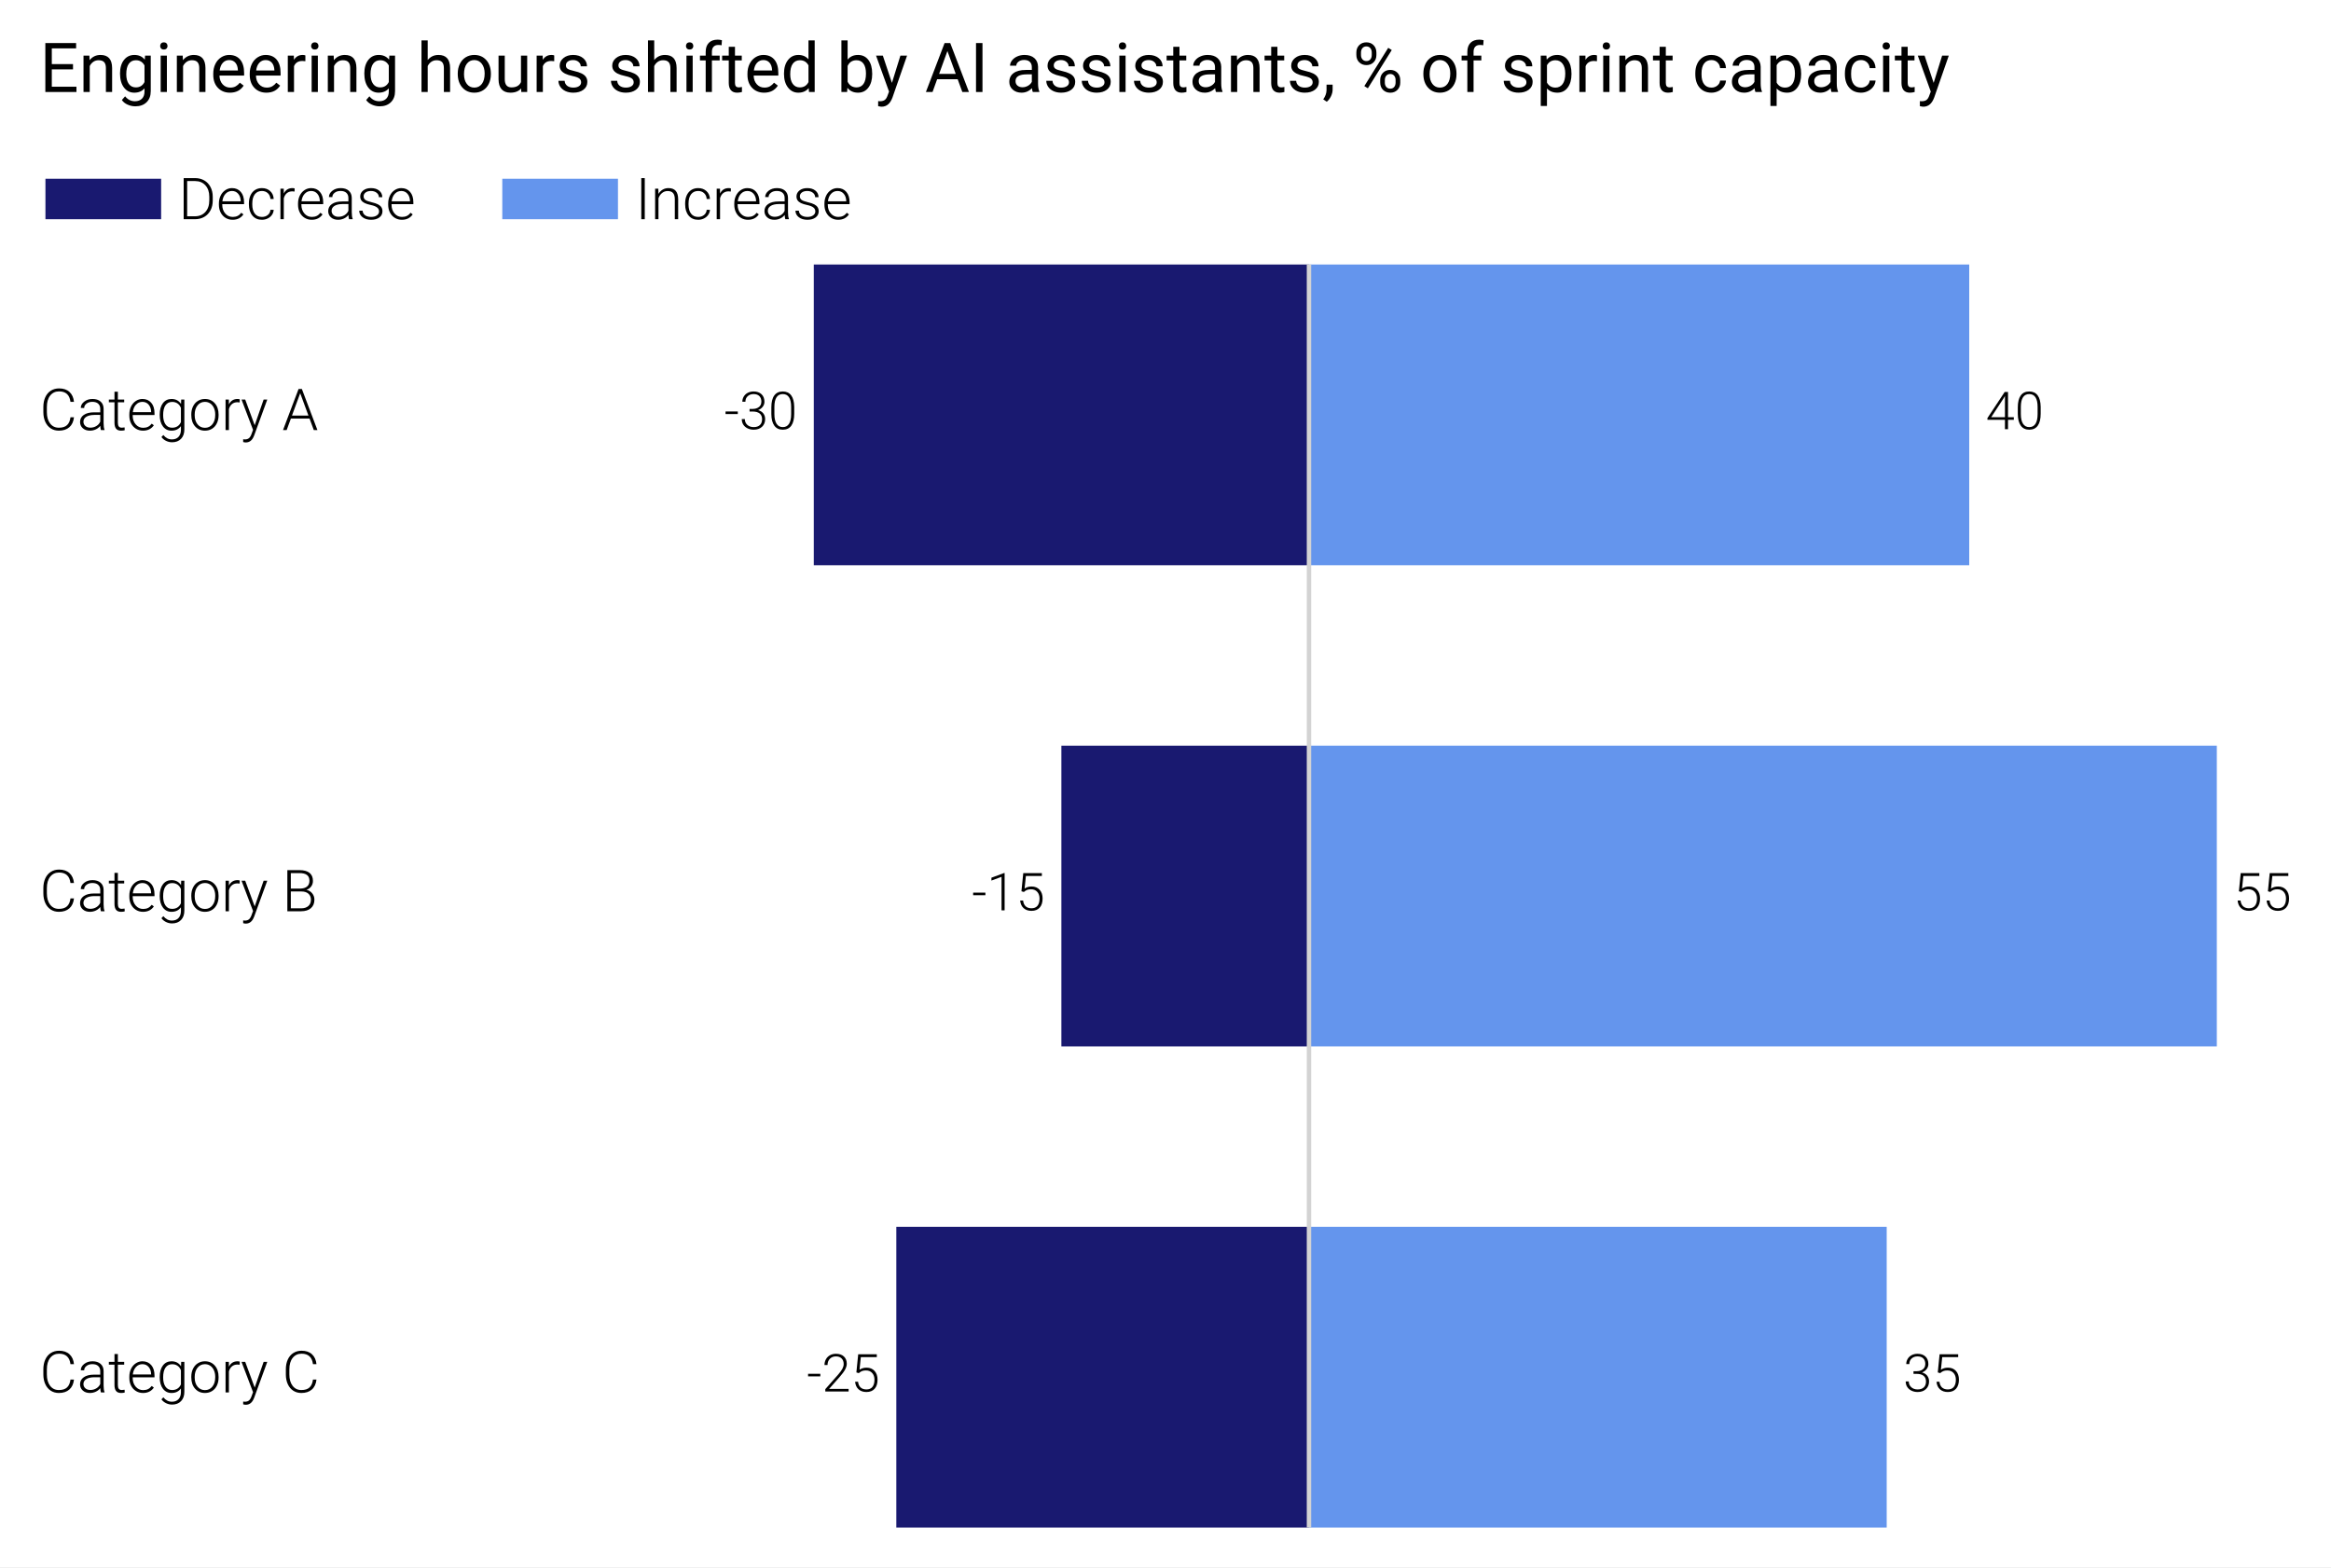
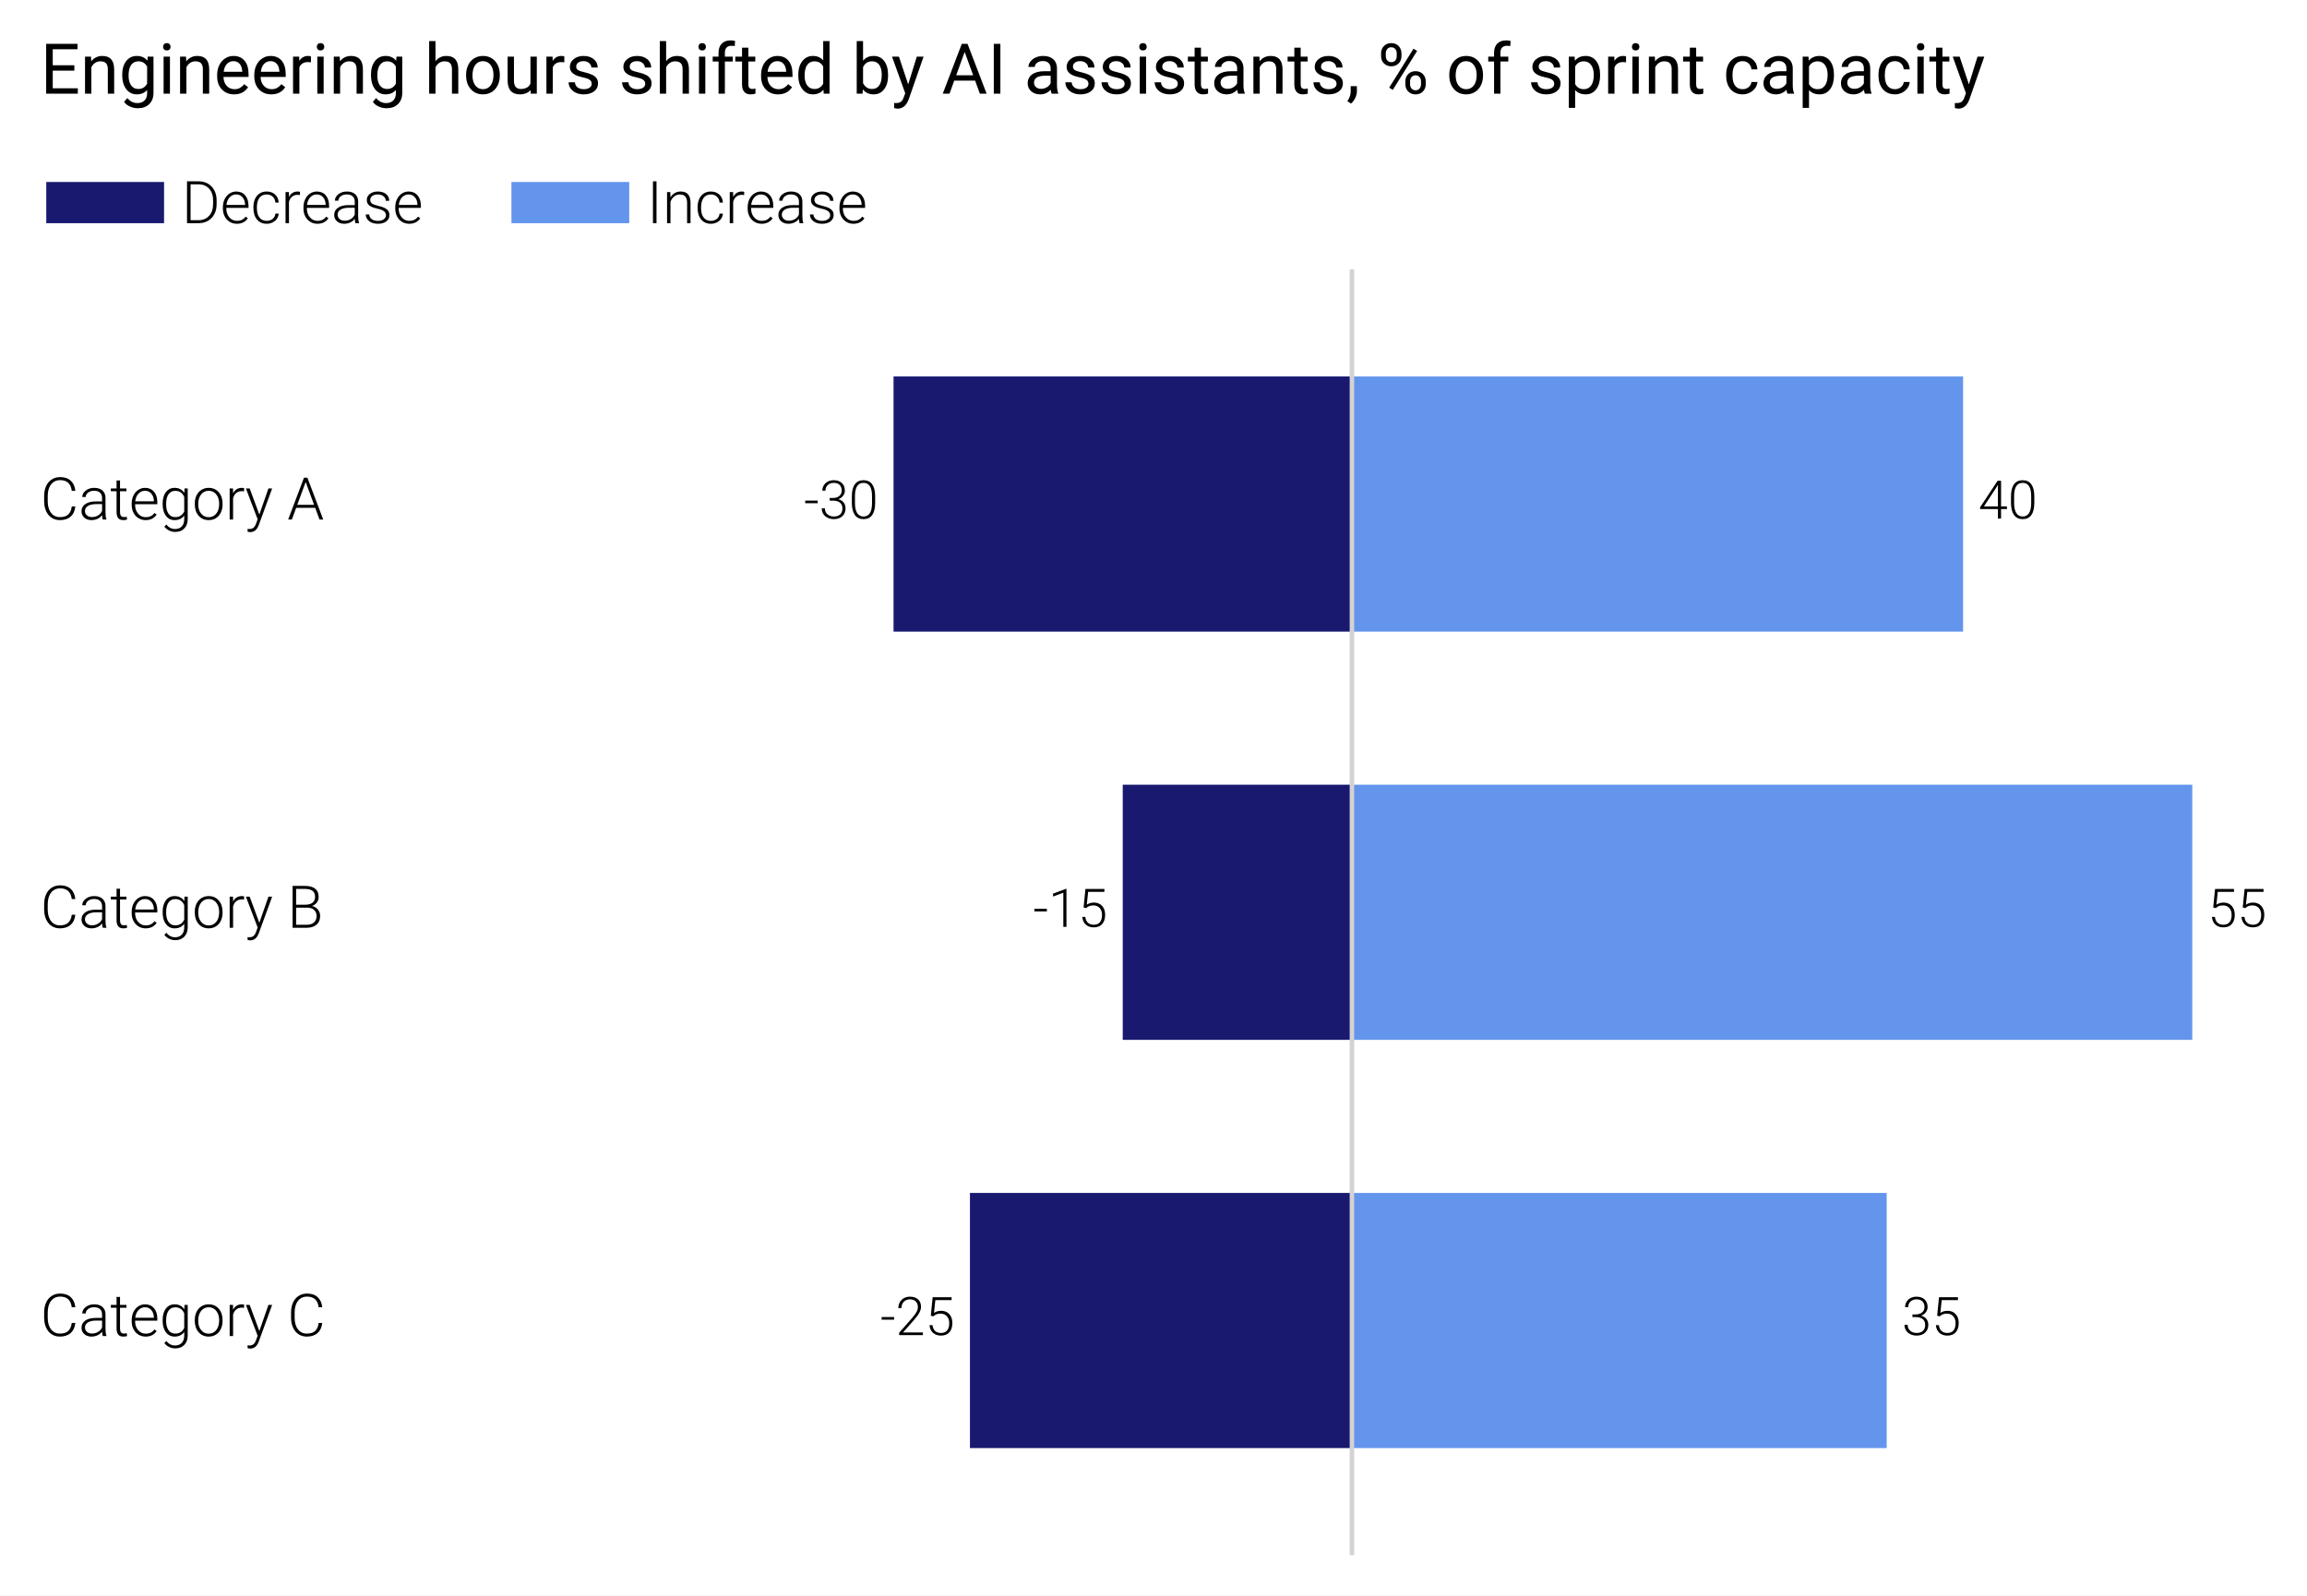
- <svg xmlns="http://www.w3.org/2000/svg" xmlns:xlink="http://www.w3.org/1999/xlink" width="423.147pt" height="284.55pt" viewBox="0 0 423.147 284.55" version="1.1">
+ <svg xmlns="http://www.w3.org/2000/svg" xmlns:xlink="http://www.w3.org/1999/xlink" width="411.298pt" height="284.55pt" viewBox="0 0 411.298 284.55" version="1.1">
  <defs>
    <style type="text/css">*{stroke-linejoin: round; stroke-linecap: butt}</style>
  </defs>
  <g id="figure_1">
    <g id="patch_1">
-       <path d="M 0 284.55  L 423.147 284.55  L 423.147 0  L 0 0  z " style="fill: #ffffff" />
+       <path d="M 0 284.55  L 411.298 284.55  L 411.298 0  L 0 0  z " style="fill: #ffffff" />
    </g>
    <g id="axes_1">
      <g id="patch_2">
        <path d="M 147.728 277.35  L 402.42 277.35  L 402.42 48.027  L 147.728 48.027  z " style="fill: #ffffff" />
      </g>
-       <g id="patch_3">
-         <path d="M 237.619 277.35  L 162.709 277.35  L 162.709 222.749  L 237.619 222.749  z " clip-path="url(#pe8e892c9cf)" style="fill: #191970" />
-       </g>
-       <g id="patch_4">
-         <path d="M 237.619 189.988  L 192.673 189.988  L 192.673 135.388  L 237.619 135.388  z " clip-path="url(#pe8e892c9cf)" style="fill: #191970" />
-       </g>
-       <g id="patch_5">
-         <path d="M 237.619 102.627  L 147.728 102.627  L 147.728 48.027  L 237.619 48.027  z " clip-path="url(#pe8e892c9cf)" style="fill: #191970" />
-       </g>
-       <g id="patch_6">
-         <path d="M 237.619 277.35  L 342.493 277.35  L 342.493 222.749  L 237.619 222.749  z " clip-path="url(#pe8e892c9cf)" style="fill: #6495ed" />
-       </g>
-       <g id="patch_7">
-         <path d="M 237.619 189.988  L 402.42 189.988  L 402.42 135.388  L 237.619 135.388  z " clip-path="url(#pe8e892c9cf)" style="fill: #6495ed" />
-       </g>
-       <g id="patch_8">
-         <path d="M 237.619 102.627  L 357.475 102.627  L 357.475 48.027  L 237.619 48.027  z " clip-path="url(#pe8e892c9cf)" style="fill: #6495ed" />
-       </g>
      <g id="matplotlib.axis_1" />
      <g id="matplotlib.axis_2" />
+       <g id="patch_3">
+         <path d="M 241.024 258.239  L 172.924 258.239  L 172.924 212.739  L 241.024 212.739  z " clip-path="url(#p7b06f4f0ad)" style="fill: #191970" />
+       </g>
+       <g id="patch_4">
+         <path d="M 241.024 185.438  L 200.164 185.438  L 200.164 139.938  L 241.024 139.938  z " clip-path="url(#p7b06f4f0ad)" style="fill: #191970" />
+       </g>
+       <g id="patch_5">
+         <path d="M 241.024 112.638  L 159.305 112.638  L 159.305 67.137  L 241.024 67.137  z " clip-path="url(#p7b06f4f0ad)" style="fill: #191970" />
+       </g>
+       <g id="patch_6">
+         <path d="M 241.024 258.239  L 336.364 258.239  L 336.364 212.739  L 241.024 212.739  z " clip-path="url(#p7b06f4f0ad)" style="fill: #6495ed" />
+       </g>
+       <g id="patch_7">
+         <path d="M 241.024 185.438  L 390.844 185.438  L 390.844 139.938  L 241.024 139.938  z " clip-path="url(#p7b06f4f0ad)" style="fill: #6495ed" />
+       </g>
+       <g id="patch_8">
+         <path d="M 241.024 112.638  L 349.984 112.638  L 349.984 67.137  L 241.024 67.137  z " clip-path="url(#p7b06f4f0ad)" style="fill: #6495ed" />
+       </g>
      <g id="line2d_1">
-         <path d="M 237.619 277.35  L 237.619 48.027  " clip-path="url(#pe8e892c9cf)" style="fill: none; stroke: #d3d3d3; stroke-width: 0.8; stroke-linecap: square" />
+         <path d="M 241.024 277.35  L 241.024 48.027  " clip-path="url(#p7b06f4f0ad)" style="fill: none; stroke: #d3d3d3; stroke-width: 0.8; stroke-linecap: square" />
      </g>
      <g id="text_1">
-         <g transform="translate(7.2 252.812) scale(0.105 -0.105)">
+         <g transform="translate(7.2 238.2519) scale(0.105 -0.105)">
          <defs>
            <path id="Roboto-Light-43" d="M 3797 1419  Q 3719 700 3283 318  Q 2847 -63 2122 -63  Q 1616 -63 1227 190  Q 838 444 625 908  Q 413 1372 409 1969  L 409 2559  Q 409 3166 621 3634  Q 834 4103 1232 4358  Q 1631 4613 2150 4613  Q 2881 4613 3304 4217  Q 3728 3822 3797 3125  L 3409 3125  Q 3266 4284 2150 4284  Q 1531 4284 1164 3821  Q 797 3359 797 2544  L 797 1988  Q 797 1200 1155 731  Q 1513 263 2122 263  Q 2725 263 3031 552  Q 3338 841 3409 1419  L 3797 1419  z " transform="scale(0.015625)" />
            <path id="Roboto-Light-61" d="M 2622 0  Q 2566 159 2550 472  Q 2353 216 2048 76  Q 1744 -63 1403 -63  Q 916 -63 614 209  Q 313 481 313 897  Q 313 1391 723 1678  Q 1134 1966 1869 1966  L 2547 1966  L 2547 2350  Q 2547 2713 2323 2920  Q 2100 3128 1672 3128  Q 1281 3128 1025 2928  Q 769 2728 769 2447  L 394 2450  Q 394 2853 769 3148  Q 1144 3444 1691 3444  Q 2256 3444 2582 3161  Q 2909 2878 2919 2372  L 2919 772  Q 2919 281 3022 38  L 3022 0  L 2622 0  z M 1447 269  Q 1822 269 2117 450  Q 2413 631 2547 934  L 2547 1678  L 1878 1678  Q 1319 1672 1003 1473  Q 688 1275 688 928  Q 688 644 898 456  Q 1109 269 1447 269  z " transform="scale(0.015625)" />
            <path id="Roboto-Light-74" d="M 1069 4247  L 1069 3381  L 1769 3381  L 1769 3075  L 1069 3075  L 1069 822  Q 1069 541 1170 403  Q 1272 266 1509 266  Q 1603 266 1813 297  L 1828 -9  Q 1681 -63 1428 -63  Q 1044 -63 869 160  Q 694 384 694 819  L 694 3075  L 72 3075  L 72 3381  L 694 3381  L 694 4247  L 1069 4247  z " transform="scale(0.015625)" />
            <path id="Roboto-Light-65" d="M 1797 -63  Q 1366 -63 1017 150  Q 669 363 475 742  Q 281 1122 281 1594  L 281 1728  Q 281 2216 470 2606  Q 659 2997 996 3220  Q 1334 3444 1728 3444  Q 2344 3444 2705 3023  Q 3066 2603 3066 1875  L 3066 1666  L 653 1666  L 653 1594  Q 653 1019 983 636  Q 1313 253 1813 253  Q 2113 253 2342 362  Q 2572 472 2759 713  L 2994 534  Q 2581 -63 1797 -63  z M 1728 3125  Q 1306 3125 1017 2815  Q 728 2506 666 1984  L 2694 1984  L 2694 2025  Q 2678 2513 2415 2819  Q 2153 3125 1728 3125  z " transform="scale(0.015625)" />
            <path id="Roboto-Light-67" d="M 338 1722  Q 338 2516 689 2980  Q 1041 3444 1644 3444  Q 2334 3444 2694 2894  L 2713 3381  L 3063 3381  L 3063 69  Q 3063 -584 2697 -965  Q 2331 -1347 1706 -1347  Q 1353 -1347 1033 -1189  Q 713 -1031 528 -769  L 738 -544  Q 1134 -1031 1681 -1031  Q 2150 -1031 2412 -754  Q 2675 -478 2684 13  L 2684 438  Q 2325 -63 1638 -63  Q 1050 -63 694 406  Q 338 875 338 1672  L 338 1722  z M 716 1656  Q 716 1009 975 636  Q 1234 263 1706 263  Q 2397 263 2684 881  L 2684 2453  Q 2553 2778 2306 2948  Q 2059 3119 1713 3119  Q 1241 3119 978 2748  Q 716 2378 716 1656  z " transform="scale(0.015625)" />
            <path id="Roboto-Light-6f" d="M 281 1741  Q 281 2228 470 2618  Q 659 3009 1004 3226  Q 1350 3444 1788 3444  Q 2463 3444 2881 2970  Q 3300 2497 3300 1716  L 3300 1638  Q 3300 1147 3111 755  Q 2922 363 2578 150  Q 2234 -63 1794 -63  Q 1122 -63 701 410  Q 281 884 281 1666  L 281 1741  z M 656 1638  Q 656 1031 970 642  Q 1284 253 1794 253  Q 2300 253 2614 642  Q 2928 1031 2928 1669  L 2928 1741  Q 2928 2128 2784 2450  Q 2641 2772 2381 2948  Q 2122 3125 1788 3125  Q 1288 3125 972 2733  Q 656 2341 656 1706  L 656 1638  z " transform="scale(0.015625)" />
            <path id="Roboto-Light-72" d="M 2050 3063  Q 1931 3084 1797 3084  Q 1447 3084 1205 2889  Q 963 2694 859 2322  L 859 0  L 488 0  L 488 3381  L 853 3381  L 859 2844  Q 1156 3444 1813 3444  Q 1969 3444 2059 3403  L 2050 3063  z " transform="scale(0.015625)" />
            <path id="Roboto-Light-79" d="M 1559 538  L 2547 3381  L 2950 3381  L 1506 -575  L 1431 -750  Q 1153 -1366 572 -1366  Q 438 -1366 284 -1322  L 281 -1013  L 475 -1031  Q 750 -1031 920 -895  Q 1091 -759 1209 -428  L 1375 28  L 100 3381  L 509 3381  L 1559 538  z " transform="scale(0.015625)" />
            <path id="Roboto-Light-20" transform="scale(0.015625)" />
          </defs>
          <use xlink:href="#Roboto-Light-43" />
          <use xlink:href="#Roboto-Light-61" transform="translate(64.94141 0)" />
          <use xlink:href="#Roboto-Light-74" transform="translate(118.5059 0)" />
          <use xlink:href="#Roboto-Light-65" transform="translate(150.6348 0)" />
          <use xlink:href="#Roboto-Light-67" transform="translate(202.2949 0)" />
          <use xlink:href="#Roboto-Light-6f" transform="translate(257.7637 0)" />
          <use xlink:href="#Roboto-Light-72" transform="translate(313.7695 0)" />
          <use xlink:href="#Roboto-Light-79" transform="translate(347.4121 0)" />
          <use xlink:href="#Roboto-Light-20" transform="translate(394.9219 0)" />
          <use xlink:href="#Roboto-Light-43" transform="translate(419.2383 0)" />
        </g>
      </g>
      <g id="text_2">
        <g transform="translate(7.2 165.451) scale(0.105 -0.105)">
          <defs>
            <path id="Roboto-Light-42" d="M 575 0  L 575 4550  L 1919 4550  Q 2650 4550 3028 4248  Q 3406 3947 3406 3359  Q 3406 3006 3214 2745  Q 3022 2484 2688 2372  Q 3084 2284 3326 1981  Q 3569 1678 3569 1281  Q 3569 678 3180 339  Q 2791 0 2097 0  L 575 0  z M 959 2188  L 959 325  L 2113 325  Q 2606 325 2895 576  Q 3184 828 3184 1275  Q 3184 1697 2907 1942  Q 2631 2188 2144 2188  L 959 2188  z M 959 2509  L 2009 2509  Q 2491 2519 2755 2736  Q 3019 2953 3019 3369  Q 3019 3806 2745 4014  Q 2472 4222 1919 4222  L 959 4222  L 959 2509  z " transform="scale(0.015625)" />
          </defs>
          <use xlink:href="#Roboto-Light-43" />
          <use xlink:href="#Roboto-Light-61" transform="translate(64.94141 0)" />
          <use xlink:href="#Roboto-Light-74" transform="translate(118.5059 0)" />
          <use xlink:href="#Roboto-Light-65" transform="translate(150.6348 0)" />
          <use xlink:href="#Roboto-Light-67" transform="translate(202.2949 0)" />
          <use xlink:href="#Roboto-Light-6f" transform="translate(257.7637 0)" />
          <use xlink:href="#Roboto-Light-72" transform="translate(313.7695 0)" />
          <use xlink:href="#Roboto-Light-79" transform="translate(347.4121 0)" />
          <use xlink:href="#Roboto-Light-20" transform="translate(394.9219 0)" />
          <use xlink:href="#Roboto-Light-42" transform="translate(419.2383 0)" />
        </g>
      </g>
      <g id="text_3">
-         <g transform="translate(7.2 78.08989) scale(0.105 -0.105)">
+         <g transform="translate(7.2 92.65007) scale(0.105 -0.105)">
          <defs>
            <path id="Roboto-Light-41" d="M 3031 1275  L 966 1275  L 497 0  L 94 0  L 1816 4550  L 2181 4550  L 3903 0  L 3503 0  L 3031 1275  z M 1084 1603  L 2909 1603  L 1997 4081  L 1084 1603  z " transform="scale(0.015625)" />
          </defs>
          <use xlink:href="#Roboto-Light-43" />
          <use xlink:href="#Roboto-Light-61" transform="translate(64.94141 0)" />
          <use xlink:href="#Roboto-Light-74" transform="translate(118.5059 0)" />
          <use xlink:href="#Roboto-Light-65" transform="translate(150.6348 0)" />
          <use xlink:href="#Roboto-Light-67" transform="translate(202.2949 0)" />
          <use xlink:href="#Roboto-Light-6f" transform="translate(257.7637 0)" />
          <use xlink:href="#Roboto-Light-72" transform="translate(313.7695 0)" />
          <use xlink:href="#Roboto-Light-79" transform="translate(347.4121 0)" />
          <use xlink:href="#Roboto-Light-20" transform="translate(394.9219 0)" />
          <use xlink:href="#Roboto-Light-41" transform="translate(419.2383 0)" />
        </g>
      </g>
      <g id="text_4">
-         <g transform="translate(146.4651 252.6469) scale(0.095 -0.095)">
+         <g transform="translate(156.9524 238.0867) scale(0.095 -0.095)">
          <defs>
            <path id="Roboto-Light-2d" d="M 1650 1850  L 153 1850  L 153 2166  L 1650 2166  L 1650 1850  z " transform="scale(0.015625)" />
            <path id="Roboto-Light-32" d="M 3278 0  L 428 0  L 428 288  L 1988 2056  Q 2375 2503 2525 2793  Q 2675 3084 2675 3359  Q 2675 3791 2422 4042  Q 2169 4294 1725 4294  Q 1266 4294 983 4000  Q 700 3706 700 3238  L 328 3238  Q 328 3622 501 3937  Q 675 4253 995 4433  Q 1316 4613 1725 4613  Q 2350 4613 2701 4284  Q 3053 3956 3053 3391  Q 3053 3072 2854 2694  Q 2656 2316 2156 1750  L 888 316  L 3278 316  L 3278 0  z " transform="scale(0.015625)" />
            <path id="Roboto-Light-35" d="M 681 2331  L 903 4550  L 3178 4550  L 3178 4203  L 1225 4203  L 1066 2666  Q 1431 2916 1922 2916  Q 2538 2916 2903 2516  Q 3269 2116 3269 1450  Q 3269 731 2912 334  Q 2556 -63 1909 -63  Q 1316 -63 947 268  Q 578 600 525 1197  L 884 1197  Q 938 731 1200 492  Q 1463 253 1909 253  Q 2397 253 2645 562  Q 2894 872 2894 1444  Q 2894 1944 2616 2259  Q 2338 2575 1856 2575  Q 1591 2575 1394 2508  Q 1197 2441 978 2247  L 681 2331  z " transform="scale(0.015625)" />
          </defs>
          <use xlink:href="#Roboto-Light-2d" />
          <use xlink:href="#Roboto-Light-32" transform="translate(28.61328 0)" />
          <use xlink:href="#Roboto-Light-35" transform="translate(84.0332 0)" />
        </g>
      </g>
      <g id="text_5">
-         <g transform="translate(176.4289 165.2858) scale(0.095 -0.095)">
+         <g transform="translate(184.1923 165.2858) scale(0.095 -0.095)">
          <defs>
            <path id="Roboto-Light-31" d="M 2169 0  L 1794 0  L 1794 4100  L 556 3641  L 556 3991  L 2106 4566  L 2169 4566  L 2169 0  z " transform="scale(0.015625)" />
          </defs>
          <use xlink:href="#Roboto-Light-2d" />
          <use xlink:href="#Roboto-Light-31" transform="translate(28.61328 0)" />
          <use xlink:href="#Roboto-Light-35" transform="translate(84.0332 0)" />
        </g>
      </g>
      <g id="text_6">
-         <g transform="translate(131.4831 77.92473) scale(0.095 -0.095)">
+         <g transform="translate(143.3325 92.48491) scale(0.095 -0.095)">
          <defs>
            <path id="Roboto-Light-33" d="M 1259 2478  L 1647 2478  Q 1969 2478 2209 2592  Q 2450 2706 2576 2904  Q 2703 3103 2703 3363  Q 2703 3800 2456 4047  Q 2209 4294 1747 4294  Q 1309 4294 1029 4036  Q 750 3778 750 3356  L 375 3356  Q 375 3709 553 4001  Q 731 4294 1047 4453  Q 1363 4613 1747 4613  Q 2366 4613 2722 4275  Q 3078 3938 3078 3350  Q 3078 3022 2870 2745  Q 2663 2469 2300 2331  Q 2725 2213 2944 1923  Q 3163 1634 3163 1234  Q 3163 650 2781 293  Q 2400 -63 1763 -63  Q 1356 -63 1017 100  Q 678 263 492 555  Q 306 847 306 1234  L 681 1234  Q 681 800 984 526  Q 1288 253 1763 253  Q 2247 253 2517 501  Q 2788 750 2788 1222  Q 2788 1678 2495 1918  Q 2203 2159 1634 2159  L 1259 2159  L 1259 2478  z " transform="scale(0.015625)" />
            <path id="Roboto-Light-30" d="M 3172 1897  Q 3172 934 2819 435  Q 2466 -63 1778 -63  Q 1103 -63 743 426  Q 384 916 375 1850  L 375 2666  Q 375 3625 731 4119  Q 1088 4613 1772 4613  Q 2447 4613 2803 4136  Q 3159 3659 3172 2731  L 3172 1897  z M 2797 2713  Q 2797 3494 2542 3894  Q 2288 4294 1772 4294  Q 1266 4294 1009 3903  Q 753 3513 747 2750  L 747 1856  Q 747 1078 1011 665  Q 1275 253 1778 253  Q 2278 253 2536 656  Q 2794 1059 2797 1838  L 2797 2713  z " transform="scale(0.015625)" />
          </defs>
          <use xlink:href="#Roboto-Light-2d" />
          <use xlink:href="#Roboto-Light-33" transform="translate(28.61328 0)" />
          <use xlink:href="#Roboto-Light-30" transform="translate(84.0332 0)" />
        </g>
      </g>
      <g id="text_7">
-         <g transform="translate(345.4891 252.6469) scale(0.095 -0.095)">
+         <g transform="translate(339.0877 238.0867) scale(0.095 -0.095)">
          <use xlink:href="#Roboto-Light-33" />
          <use xlink:href="#Roboto-Light-35" transform="translate(55.41992 0)" />
        </g>
      </g>
      <g id="text_8">
-         <g transform="translate(405.4169 165.2858) scale(0.095 -0.095)">
+         <g transform="translate(393.5675 165.2858) scale(0.095 -0.095)">
          <use xlink:href="#Roboto-Light-35" />
          <use xlink:href="#Roboto-Light-35" transform="translate(55.41992 0)" />
        </g>
      </g>
      <g id="text_9">
-         <g transform="translate(360.4711 77.92473) scale(0.095 -0.095)">
+         <g transform="translate(352.7077 92.48491) scale(0.095 -0.095)">
          <defs>
            <path id="Roboto-Light-34" d="M 2725 1466  L 3434 1466  L 3434 1150  L 2725 1150  L 2725 0  L 2350 0  L 2350 1150  L 209 1150  L 209 1363  L 2316 4550  L 2725 4550  L 2725 1466  z M 669 1466  L 2350 1466  L 2350 4066  L 2184 3778  L 669 1466  z " transform="scale(0.015625)" />
          </defs>
          <use xlink:href="#Roboto-Light-34" />
          <use xlink:href="#Roboto-Light-30" transform="translate(55.41992 0)" />
        </g>
      </g>
    </g>
    <g id="text_10">
      <g transform="translate(7.2 16.70391) scale(0.125 -0.125)">
        <defs>
          <path id="Roboto-Regular-45" d="M 3100 2103  L 1128 2103  L 1128 491  L 3419 491  L 3419 0  L 528 0  L 528 4550  L 3388 4550  L 3388 4056  L 1128 4056  L 1128 2594  L 3100 2594  L 3100 2103  z " transform="scale(0.015625)" />
          <path id="Roboto-Regular-6e" d="M 984 3381  L 1003 2956  Q 1391 3444 2016 3444  Q 3088 3444 3097 2234  L 3097 0  L 2519 0  L 2519 2238  Q 2516 2603 2352 2778  Q 2188 2953 1841 2953  Q 1559 2953 1346 2803  Q 1134 2653 1016 2409  L 1016 0  L 438 0  L 438 3381  L 984 3381  z " transform="scale(0.015625)" />
          <path id="Roboto-Regular-67" d="M 300 1719  Q 300 2509 665 2976  Q 1031 3444 1634 3444  Q 2253 3444 2600 3006  L 2628 3381  L 3156 3381  L 3156 81  Q 3156 -575 2767 -953  Q 2378 -1331 1722 -1331  Q 1356 -1331 1006 -1175  Q 656 -1019 472 -747  L 772 -400  Q 1144 -859 1681 -859  Q 2103 -859 2339 -621  Q 2575 -384 2575 47  L 2575 338  Q 2228 -63 1628 -63  Q 1034 -63 667 415  Q 300 894 300 1719  z M 881 1653  Q 881 1081 1115 754  Q 1350 428 1772 428  Q 2319 428 2575 925  L 2575 2469  Q 2309 2953 1778 2953  Q 1356 2953 1118 2625  Q 881 2297 881 1653  z " transform="scale(0.015625)" />
          <path id="Roboto-Regular-69" d="M 1066 0  L 488 0  L 488 3381  L 1066 3381  L 1066 0  z M 441 4278  Q 441 4419 527 4516  Q 613 4613 781 4613  Q 950 4613 1037 4516  Q 1125 4419 1125 4278  Q 1125 4138 1037 4044  Q 950 3950 781 3950  Q 613 3950 527 4044  Q 441 4138 441 4278  z " transform="scale(0.015625)" />
          <path id="Roboto-Regular-65" d="M 1841 -63  Q 1153 -63 722 389  Q 291 841 291 1597  L 291 1703  Q 291 2206 483 2601  Q 675 2997 1020 3220  Q 1366 3444 1769 3444  Q 2428 3444 2793 3009  Q 3159 2575 3159 1766  L 3159 1525  L 869 1525  Q 881 1025 1161 717  Q 1441 409 1872 409  Q 2178 409 2390 534  Q 2603 659 2763 866  L 3116 591  Q 2691 -63 1841 -63  z M 1769 2969  Q 1419 2969 1181 2714  Q 944 2459 888 2000  L 2581 2000  L 2581 2044  Q 2556 2484 2343 2726  Q 2131 2969 1769 2969  z " transform="scale(0.015625)" />
          <path id="Roboto-Regular-72" d="M 2072 2863  Q 1941 2884 1788 2884  Q 1219 2884 1016 2400  L 1016 0  L 438 0  L 438 3381  L 1000 3381  L 1009 2991  Q 1294 3444 1816 3444  Q 1984 3444 2072 3400  L 2072 2863  z " transform="scale(0.015625)" />
          <path id="Roboto-Regular-20" transform="scale(0.015625)" />
          <path id="Roboto-Regular-68" d="M 1016 2972  Q 1400 3444 2016 3444  Q 3088 3444 3097 2234  L 3097 0  L 2519 0  L 2519 2238  Q 2516 2603 2352 2778  Q 2188 2953 1841 2953  Q 1559 2953 1346 2803  Q 1134 2653 1016 2409  L 1016 0  L 438 0  L 438 4800  L 1016 4800  L 1016 2972  z " transform="scale(0.015625)" />
          <path id="Roboto-Regular-6f" d="M 284 1722  Q 284 2219 479 2616  Q 675 3013 1023 3228  Q 1372 3444 1819 3444  Q 2509 3444 2936 2966  Q 3363 2488 3363 1694  L 3363 1653  Q 3363 1159 3173 767  Q 2984 375 2632 156  Q 2281 -63 1825 -63  Q 1138 -63 711 415  Q 284 894 284 1681  L 284 1722  z M 866 1653  Q 866 1091 1127 750  Q 1388 409 1825 409  Q 2266 409 2525 754  Q 2784 1100 2784 1722  Q 2784 2278 2520 2623  Q 2256 2969 1819 2969  Q 1391 2969 1128 2628  Q 866 2288 866 1653  z " transform="scale(0.015625)" />
          <path id="Roboto-Regular-75" d="M 2525 334  Q 2188 -63 1534 -63  Q 994 -63 711 251  Q 428 566 425 1181  L 425 3381  L 1003 3381  L 1003 1197  Q 1003 428 1628 428  Q 2291 428 2509 922  L 2509 3381  L 3088 3381  L 3088 0  L 2538 0  L 2525 334  z " transform="scale(0.015625)" />
          <path id="Roboto-Regular-73" d="M 2406 897  Q 2406 1131 2229 1261  Q 2053 1391 1614 1484  Q 1175 1578 917 1709  Q 659 1841 536 2022  Q 413 2203 413 2453  Q 413 2869 764 3156  Q 1116 3444 1663 3444  Q 2238 3444 2595 3147  Q 2953 2850 2953 2388  L 2372 2388  Q 2372 2625 2170 2797  Q 1969 2969 1663 2969  Q 1347 2969 1169 2831  Q 991 2694 991 2472  Q 991 2263 1156 2156  Q 1322 2050 1755 1953  Q 2188 1856 2456 1722  Q 2725 1588 2854 1398  Q 2984 1209 2984 938  Q 2984 484 2621 210  Q 2259 -63 1681 -63  Q 1275 -63 962 81  Q 650 225 473 483  Q 297 741 297 1041  L 875 1041  Q 891 750 1108 579  Q 1325 409 1681 409  Q 2009 409 2207 542  Q 2406 675 2406 897  z " transform="scale(0.015625)" />
          <path id="Roboto-Regular-66" d="M 722 0  L 722 2934  L 188 2934  L 188 3381  L 722 3381  L 722 3728  Q 722 4272 1012 4569  Q 1303 4866 1834 4866  Q 2034 4866 2231 4813  L 2200 4344  Q 2053 4372 1888 4372  Q 1606 4372 1453 4208  Q 1300 4044 1300 3738  L 1300 3381  L 2022 3381  L 2022 2934  L 1300 2934  L 1300 0  L 722 0  z " transform="scale(0.015625)" />
          <path id="Roboto-Regular-74" d="M 1222 4200  L 1222 3381  L 1853 3381  L 1853 2934  L 1222 2934  L 1222 838  Q 1222 634 1306 532  Q 1391 431 1594 431  Q 1694 431 1869 469  L 1869 0  Q 1641 -63 1425 -63  Q 1038 -63 841 171  Q 644 406 644 838  L 644 2934  L 28 2934  L 28 3381  L 644 3381  L 644 4200  L 1222 4200  z " transform="scale(0.015625)" />
          <path id="Roboto-Regular-64" d="M 297 1719  Q 297 2497 665 2970  Q 1034 3444 1631 3444  Q 2225 3444 2572 3038  L 2572 4800  L 3150 4800  L 3150 0  L 2619 0  L 2591 363  Q 2244 -63 1625 -63  Q 1038 -63 667 418  Q 297 900 297 1675  L 297 1719  z M 875 1653  Q 875 1078 1112 753  Q 1350 428 1769 428  Q 2319 428 2572 922  L 2572 2475  Q 2313 2953 1775 2953  Q 1350 2953 1112 2625  Q 875 2297 875 1653  z " transform="scale(0.015625)" />
          <path id="Roboto-Regular-62" d="M 3300 1653  Q 3300 878 2944 407  Q 2588 -63 1988 -63  Q 1347 -63 997 391  L 969 0  L 438 0  L 438 4800  L 1016 4800  L 1016 3009  Q 1366 3444 1981 3444  Q 2597 3444 2948 2978  Q 3300 2513 3300 1703  L 3300 1653  z M 2722 1719  Q 2722 2309 2494 2631  Q 2266 2953 1838 2953  Q 1266 2953 1016 2422  L 1016 959  Q 1281 428 1844 428  Q 2259 428 2490 750  Q 2722 1072 2722 1719  z " transform="scale(0.015625)" />
          <path id="Roboto-Regular-79" d="M 1544 847  L 2331 3381  L 2950 3381  L 1591 -522  Q 1275 -1366 588 -1366  L 478 -1356  L 263 -1316  L 263 -847  L 419 -859  Q 713 -859 877 -740  Q 1041 -622 1147 -306  L 1275 38  L 69 3381  L 700 3381  L 1544 847  z " transform="scale(0.015625)" />
          <path id="Roboto-Regular-41" d="M 3041 1188  L 1134 1188  L 706 0  L 88 0  L 1825 4550  L 2350 4550  L 4091 0  L 3475 0  L 3041 1188  z M 1316 1681  L 2863 1681  L 2088 3809  L 1316 1681  z " transform="scale(0.015625)" />
          <path id="Roboto-Regular-49" d="M 1172 0  L 572 0  L 572 4550  L 1172 4550  L 1172 0  z " transform="scale(0.015625)" />
          <path id="Roboto-Regular-61" d="M 2525 0  Q 2475 100 2444 356  Q 2041 -63 1481 -63  Q 981 -63 661 220  Q 341 503 341 938  Q 341 1466 742 1758  Q 1144 2050 1872 2050  L 2434 2050  L 2434 2316  Q 2434 2619 2253 2798  Q 2072 2978 1719 2978  Q 1409 2978 1200 2822  Q 991 2666 991 2444  L 409 2444  Q 409 2697 589 2933  Q 769 3169 1076 3306  Q 1384 3444 1753 3444  Q 2338 3444 2669 3151  Q 3000 2859 3013 2347  L 3013 791  Q 3013 325 3131 50  L 3131 0  L 2525 0  z M 1566 441  Q 1838 441 2081 581  Q 2325 722 2434 947  L 2434 1641  L 1981 1641  Q 919 1641 919 1019  Q 919 747 1100 594  Q 1281 441 1566 441  z " transform="scale(0.015625)" />
          <path id="Roboto-Regular-2c" d="M 419 -906  L 91 -681  Q 384 -272 397 163  L 397 684  L 963 684  L 963 231  Q 963 -84 808 -400  Q 653 -716 419 -906  z " transform="scale(0.015625)" />
          <path id="Roboto-Regular-25" d="M 328 3675  Q 328 4084 589 4350  Q 850 4616 1259 4616  Q 1675 4616 1933 4348  Q 2191 4081 2191 3656  L 2191 3434  Q 2191 3022 1930 2761  Q 1669 2500 1266 2500  Q 859 2500 593 2761  Q 328 3022 328 3456  L 328 3675  z M 759 3434  Q 759 3191 896 3033  Q 1034 2875 1266 2875  Q 1488 2875 1623 3028  Q 1759 3181 1759 3447  L 1759 3675  Q 1759 3919 1625 4078  Q 1491 4238 1259 4238  Q 1028 4238 893 4078  Q 759 3919 759 3663  L 759 3434  z M 2544 1116  Q 2544 1525 2805 1789  Q 3066 2053 3475 2053  Q 3884 2053 4146 1790  Q 4409 1528 4409 1094  L 4409 872  Q 4409 463 4148 198  Q 3888 -66 3481 -66  Q 3075 -66 2809 195  Q 2544 456 2544 891  L 2544 1116  z M 2975 872  Q 2975 625 3112 467  Q 3250 309 3481 309  Q 3706 309 3840 464  Q 3975 619 3975 884  L 3975 1116  Q 3975 1363 3839 1519  Q 3703 1675 3475 1675  Q 3253 1675 3114 1520  Q 2975 1366 2975 1103  L 2975 872  z M 1397 344  L 1069 550  L 3291 4106  L 3619 3900  L 1397 344  z " transform="scale(0.015625)" />
          <path id="Roboto-Regular-70" d="M 3294 1653  Q 3294 881 2941 409  Q 2588 -63 1984 -63  Q 1369 -63 1016 328  L 1016 -1300  L 438 -1300  L 438 3381  L 966 3381  L 994 3006  Q 1347 3444 1975 3444  Q 2584 3444 2939 2984  Q 3294 2525 3294 1706  L 3294 1653  z M 2716 1719  Q 2716 2291 2472 2622  Q 2228 2953 1803 2953  Q 1278 2953 1016 2488  L 1016 872  Q 1275 409 1809 409  Q 2225 409 2470 739  Q 2716 1069 2716 1719  z " transform="scale(0.015625)" />
          <path id="Roboto-Regular-63" d="M 1794 409  Q 2103 409 2334 596  Q 2566 784 2591 1066  L 3138 1066  Q 3122 775 2937 512  Q 2753 250 2445 93  Q 2138 -63 1794 -63  Q 1103 -63 695 398  Q 288 859 288 1659  L 288 1756  Q 288 2250 469 2634  Q 650 3019 989 3231  Q 1328 3444 1791 3444  Q 2359 3444 2736 3103  Q 3113 2763 3138 2219  L 2591 2219  Q 2566 2547 2342 2758  Q 2119 2969 1791 2969  Q 1350 2969 1108 2651  Q 866 2334 866 1734  L 866 1625  Q 866 1041 1106 725  Q 1347 409 1794 409  z " transform="scale(0.015625)" />
        </defs>
        <use xlink:href="#Roboto-Regular-45" />
        <use xlink:href="#Roboto-Regular-6e" transform="translate(56.83594 0)" />
        <use xlink:href="#Roboto-Regular-67" transform="translate(112.0117 0)" />
        <use xlink:href="#Roboto-Regular-69" transform="translate(168.1152 0)" />
        <use xlink:href="#Roboto-Regular-6e" transform="translate(192.3828 0)" />
        <use xlink:href="#Roboto-Regular-65" transform="translate(247.5586 0)" />
        <use xlink:href="#Roboto-Regular-65" transform="translate(300.5371 0)" />
        <use xlink:href="#Roboto-Regular-72" transform="translate(353.5156 0)" />
        <use xlink:href="#Roboto-Regular-69" transform="translate(387.3535 0)" />
        <use xlink:href="#Roboto-Regular-6e" transform="translate(411.6211 0)" />
        <use xlink:href="#Roboto-Regular-67" transform="translate(466.7969 0)" />
        <use xlink:href="#Roboto-Regular-20" transform="translate(522.9004 0)" />
        <use xlink:href="#Roboto-Regular-68" transform="translate(547.6562 0)" />
        <use xlink:href="#Roboto-Regular-6f" transform="translate(602.7344 0)" />
        <use xlink:href="#Roboto-Regular-75" transform="translate(659.7656 0)" />
        <use xlink:href="#Roboto-Regular-72" transform="translate(714.8926 0)" />
        <use xlink:href="#Roboto-Regular-73" transform="translate(748.7305 0)" />
        <use xlink:href="#Roboto-Regular-20" transform="translate(800.293 0)" />
        <use xlink:href="#Roboto-Regular-73" transform="translate(825.0488 0)" />
        <use xlink:href="#Roboto-Regular-68" transform="translate(876.6113 0)" />
        <use xlink:href="#Roboto-Regular-69" transform="translate(931.6895 0)" />
        <use xlink:href="#Roboto-Regular-66" transform="translate(955.957 0)" />
        <use xlink:href="#Roboto-Regular-74" transform="translate(990.6738 0)" />
        <use xlink:href="#Roboto-Regular-65" transform="translate(1023.34 0)" />
        <use xlink:href="#Roboto-Regular-64" transform="translate(1076.318 0)" />
        <use xlink:href="#Roboto-Regular-20" transform="translate(1132.715 0)" />
        <use xlink:href="#Roboto-Regular-62" transform="translate(1157.471 0)" />
        <use xlink:href="#Roboto-Regular-79" transform="translate(1213.574 0)" />
        <use xlink:href="#Roboto-Regular-20" transform="translate(1260.889 0)" />
        <use xlink:href="#Roboto-Regular-41" transform="translate(1285.645 0)" />
        <use xlink:href="#Roboto-Regular-49" transform="translate(1350.879 0)" />
        <use xlink:href="#Roboto-Regular-20" transform="translate(1378.076 0)" />
        <use xlink:href="#Roboto-Regular-61" transform="translate(1402.832 0)" />
        <use xlink:href="#Roboto-Regular-73" transform="translate(1457.227 0)" />
        <use xlink:href="#Roboto-Regular-73" transform="translate(1508.789 0)" />
        <use xlink:href="#Roboto-Regular-69" transform="translate(1560.352 0)" />
        <use xlink:href="#Roboto-Regular-73" transform="translate(1584.619 0)" />
        <use xlink:href="#Roboto-Regular-74" transform="translate(1636.182 0)" />
        <use xlink:href="#Roboto-Regular-61" transform="translate(1668.848 0)" />
        <use xlink:href="#Roboto-Regular-6e" transform="translate(1723.242 0)" />
        <use xlink:href="#Roboto-Regular-74" transform="translate(1778.418 0)" />
        <use xlink:href="#Roboto-Regular-73" transform="translate(1811.084 0)" />
        <use xlink:href="#Roboto-Regular-2c" transform="translate(1862.646 0)" />
        <use xlink:href="#Roboto-Regular-20" transform="translate(1882.275 0)" />
        <use xlink:href="#Roboto-Regular-25" transform="translate(1907.031 0)" />
        <use xlink:href="#Roboto-Regular-20" transform="translate(1980.273 0)" />
        <use xlink:href="#Roboto-Regular-6f" transform="translate(2005.029 0)" />
        <use xlink:href="#Roboto-Regular-66" transform="translate(2062.061 0)" />
        <use xlink:href="#Roboto-Regular-20" transform="translate(2096.777 0)" />
        <use xlink:href="#Roboto-Regular-73" transform="translate(2121.533 0)" />
        <use xlink:href="#Roboto-Regular-70" transform="translate(2173.096 0)" />
        <use xlink:href="#Roboto-Regular-72" transform="translate(2229.199 0)" />
        <use xlink:href="#Roboto-Regular-69" transform="translate(2263.037 0)" />
        <use xlink:href="#Roboto-Regular-6e" transform="translate(2287.305 0)" />
        <use xlink:href="#Roboto-Regular-74" transform="translate(2342.48 0)" />
        <use xlink:href="#Roboto-Regular-20" transform="translate(2375.146 0)" />
        <use xlink:href="#Roboto-Regular-63" transform="translate(2399.902 0)" />
        <use xlink:href="#Roboto-Regular-61" transform="translate(2452.246 0)" />
        <use xlink:href="#Roboto-Regular-70" transform="translate(2506.641 0)" />
        <use xlink:href="#Roboto-Regular-61" transform="translate(2562.744 0)" />
        <use xlink:href="#Roboto-Regular-63" transform="translate(2617.139 0)" />
        <use xlink:href="#Roboto-Regular-69" transform="translate(2669.482 0)" />
        <use xlink:href="#Roboto-Regular-74" transform="translate(2693.75 0)" />
        <use xlink:href="#Roboto-Regular-79" transform="translate(2726.416 0)" />
      </g>
    </g>
    <g id="legend_1">
      <g id="patch_9">
        <path d="M 8.25 39.802  L 29.25 39.802  L 29.25 32.452  L 8.25 32.452  z " style="fill: #191970" />
      </g>
      <g id="text_11">
        <g transform="translate(32.4 39.80213) scale(0.105 -0.105)">
          <defs>
            <path id="Roboto-Light-44" d="M 575 0  L 575 4550  L 1847 4550  Q 2406 4550 2850 4295  Q 3294 4041 3542 3566  Q 3791 3091 3791 2484  L 3791 2066  Q 3791 1456 3544 984  Q 3297 513 2848 256  Q 2400 0 1819 0  L 575 0  z M 959 4222  L 959 325  L 1822 325  Q 2541 325 2975 801  Q 3409 1278 3409 2091  L 3409 2491  Q 3409 3275 2981 3747  Q 2553 4219 1853 4222  L 959 4222  z " transform="scale(0.015625)" />
            <path id="Roboto-Light-63" d="M 1738 253  Q 2128 253 2392 473  Q 2656 694 2678 1044  L 3038 1044  Q 3022 734 2844 479  Q 2666 225 2370 81  Q 2075 -63 1738 -63  Q 1072 -63 683 400  Q 294 863 294 1644  L 294 1756  Q 294 2256 469 2640  Q 644 3025 970 3234  Q 1297 3444 1734 3444  Q 2291 3444 2652 3112  Q 3013 2781 3038 2241  L 2678 2241  Q 2653 2638 2392 2881  Q 2131 3125 1734 3125  Q 1228 3125 948 2759  Q 669 2394 669 1734  L 669 1625  Q 669 978 948 615  Q 1228 253 1738 253  z " transform="scale(0.015625)" />
            <path id="Roboto-Light-73" d="M 2513 859  Q 2513 1138 2289 1306  Q 2066 1475 1616 1570  Q 1166 1666 917 1789  Q 669 1913 548 2091  Q 428 2269 428 2522  Q 428 2922 762 3183  Q 1097 3444 1619 3444  Q 2184 3444 2526 3164  Q 2869 2884 2869 2434  L 2494 2434  Q 2494 2731 2245 2928  Q 1997 3125 1619 3125  Q 1250 3125 1026 2961  Q 803 2797 803 2534  Q 803 2281 989 2142  Q 1175 2003 1667 1887  Q 2159 1772 2404 1640  Q 2650 1509 2769 1325  Q 2888 1141 2888 878  Q 2888 450 2542 193  Q 2197 -63 1641 -63  Q 1050 -63 683 223  Q 316 509 316 947  L 691 947  Q 713 619 967 436  Q 1222 253 1641 253  Q 2031 253 2272 425  Q 2513 597 2513 859  z " transform="scale(0.015625)" />
          </defs>
          <use xlink:href="#Roboto-Light-44" />
          <use xlink:href="#Roboto-Light-65" transform="translate(65.47852 0)" />
          <use xlink:href="#Roboto-Light-63" transform="translate(117.1387 0)" />
          <use xlink:href="#Roboto-Light-72" transform="translate(168.6523 0)" />
          <use xlink:href="#Roboto-Light-65" transform="translate(202.2949 0)" />
          <use xlink:href="#Roboto-Light-61" transform="translate(253.9551 0)" />
          <use xlink:href="#Roboto-Light-73" transform="translate(307.5195 0)" />
          <use xlink:href="#Roboto-Light-65" transform="translate(358.1543 0)" />
        </g>
      </g>
      <g id="patch_10">
        <path d="M 91.18 39.802  L 112.18 39.802  L 112.18 32.452  L 91.18 32.452  z " style="fill: #6495ed" />
      </g>
      <g id="text_12">
        <g transform="translate(115.3303 39.80213) scale(0.105 -0.105)">
          <defs>
            <path id="Roboto-Light-49" d="M 1044 0  L 659 0  L 659 4550  L 1044 4550  L 1044 0  z " transform="scale(0.015625)" />
            <path id="Roboto-Light-6e" d="M 844 3381  L 856 2803  Q 1047 3116 1331 3280  Q 1616 3444 1959 3444  Q 2503 3444 2768 3137  Q 3034 2831 3038 2219  L 3038 0  L 2666 0  L 2666 2222  Q 2663 2675 2473 2897  Q 2284 3119 1869 3119  Q 1522 3119 1255 2901  Q 988 2684 859 2316  L 859 0  L 488 0  L 488 3381  L 844 3381  z " transform="scale(0.015625)" />
          </defs>
          <use xlink:href="#Roboto-Light-49" />
          <use xlink:href="#Roboto-Light-6e" transform="translate(26.61133 0)" />
          <use xlink:href="#Roboto-Light-63" transform="translate(81.54297 0)" />
          <use xlink:href="#Roboto-Light-72" transform="translate(133.0566 0)" />
          <use xlink:href="#Roboto-Light-65" transform="translate(166.6992 0)" />
          <use xlink:href="#Roboto-Light-61" transform="translate(218.3594 0)" />
          <use xlink:href="#Roboto-Light-73" transform="translate(271.9238 0)" />
          <use xlink:href="#Roboto-Light-65" transform="translate(322.5586 0)" />
        </g>
      </g>
    </g>
  </g>
  <defs>
-     <clipPath id="pe8e892c9cf">
+     <clipPath id="p7b06f4f0ad">
      <rect x="147.728" y="48.027" width="254.693" height="229.323" />
    </clipPath>
  </defs>
</svg>
